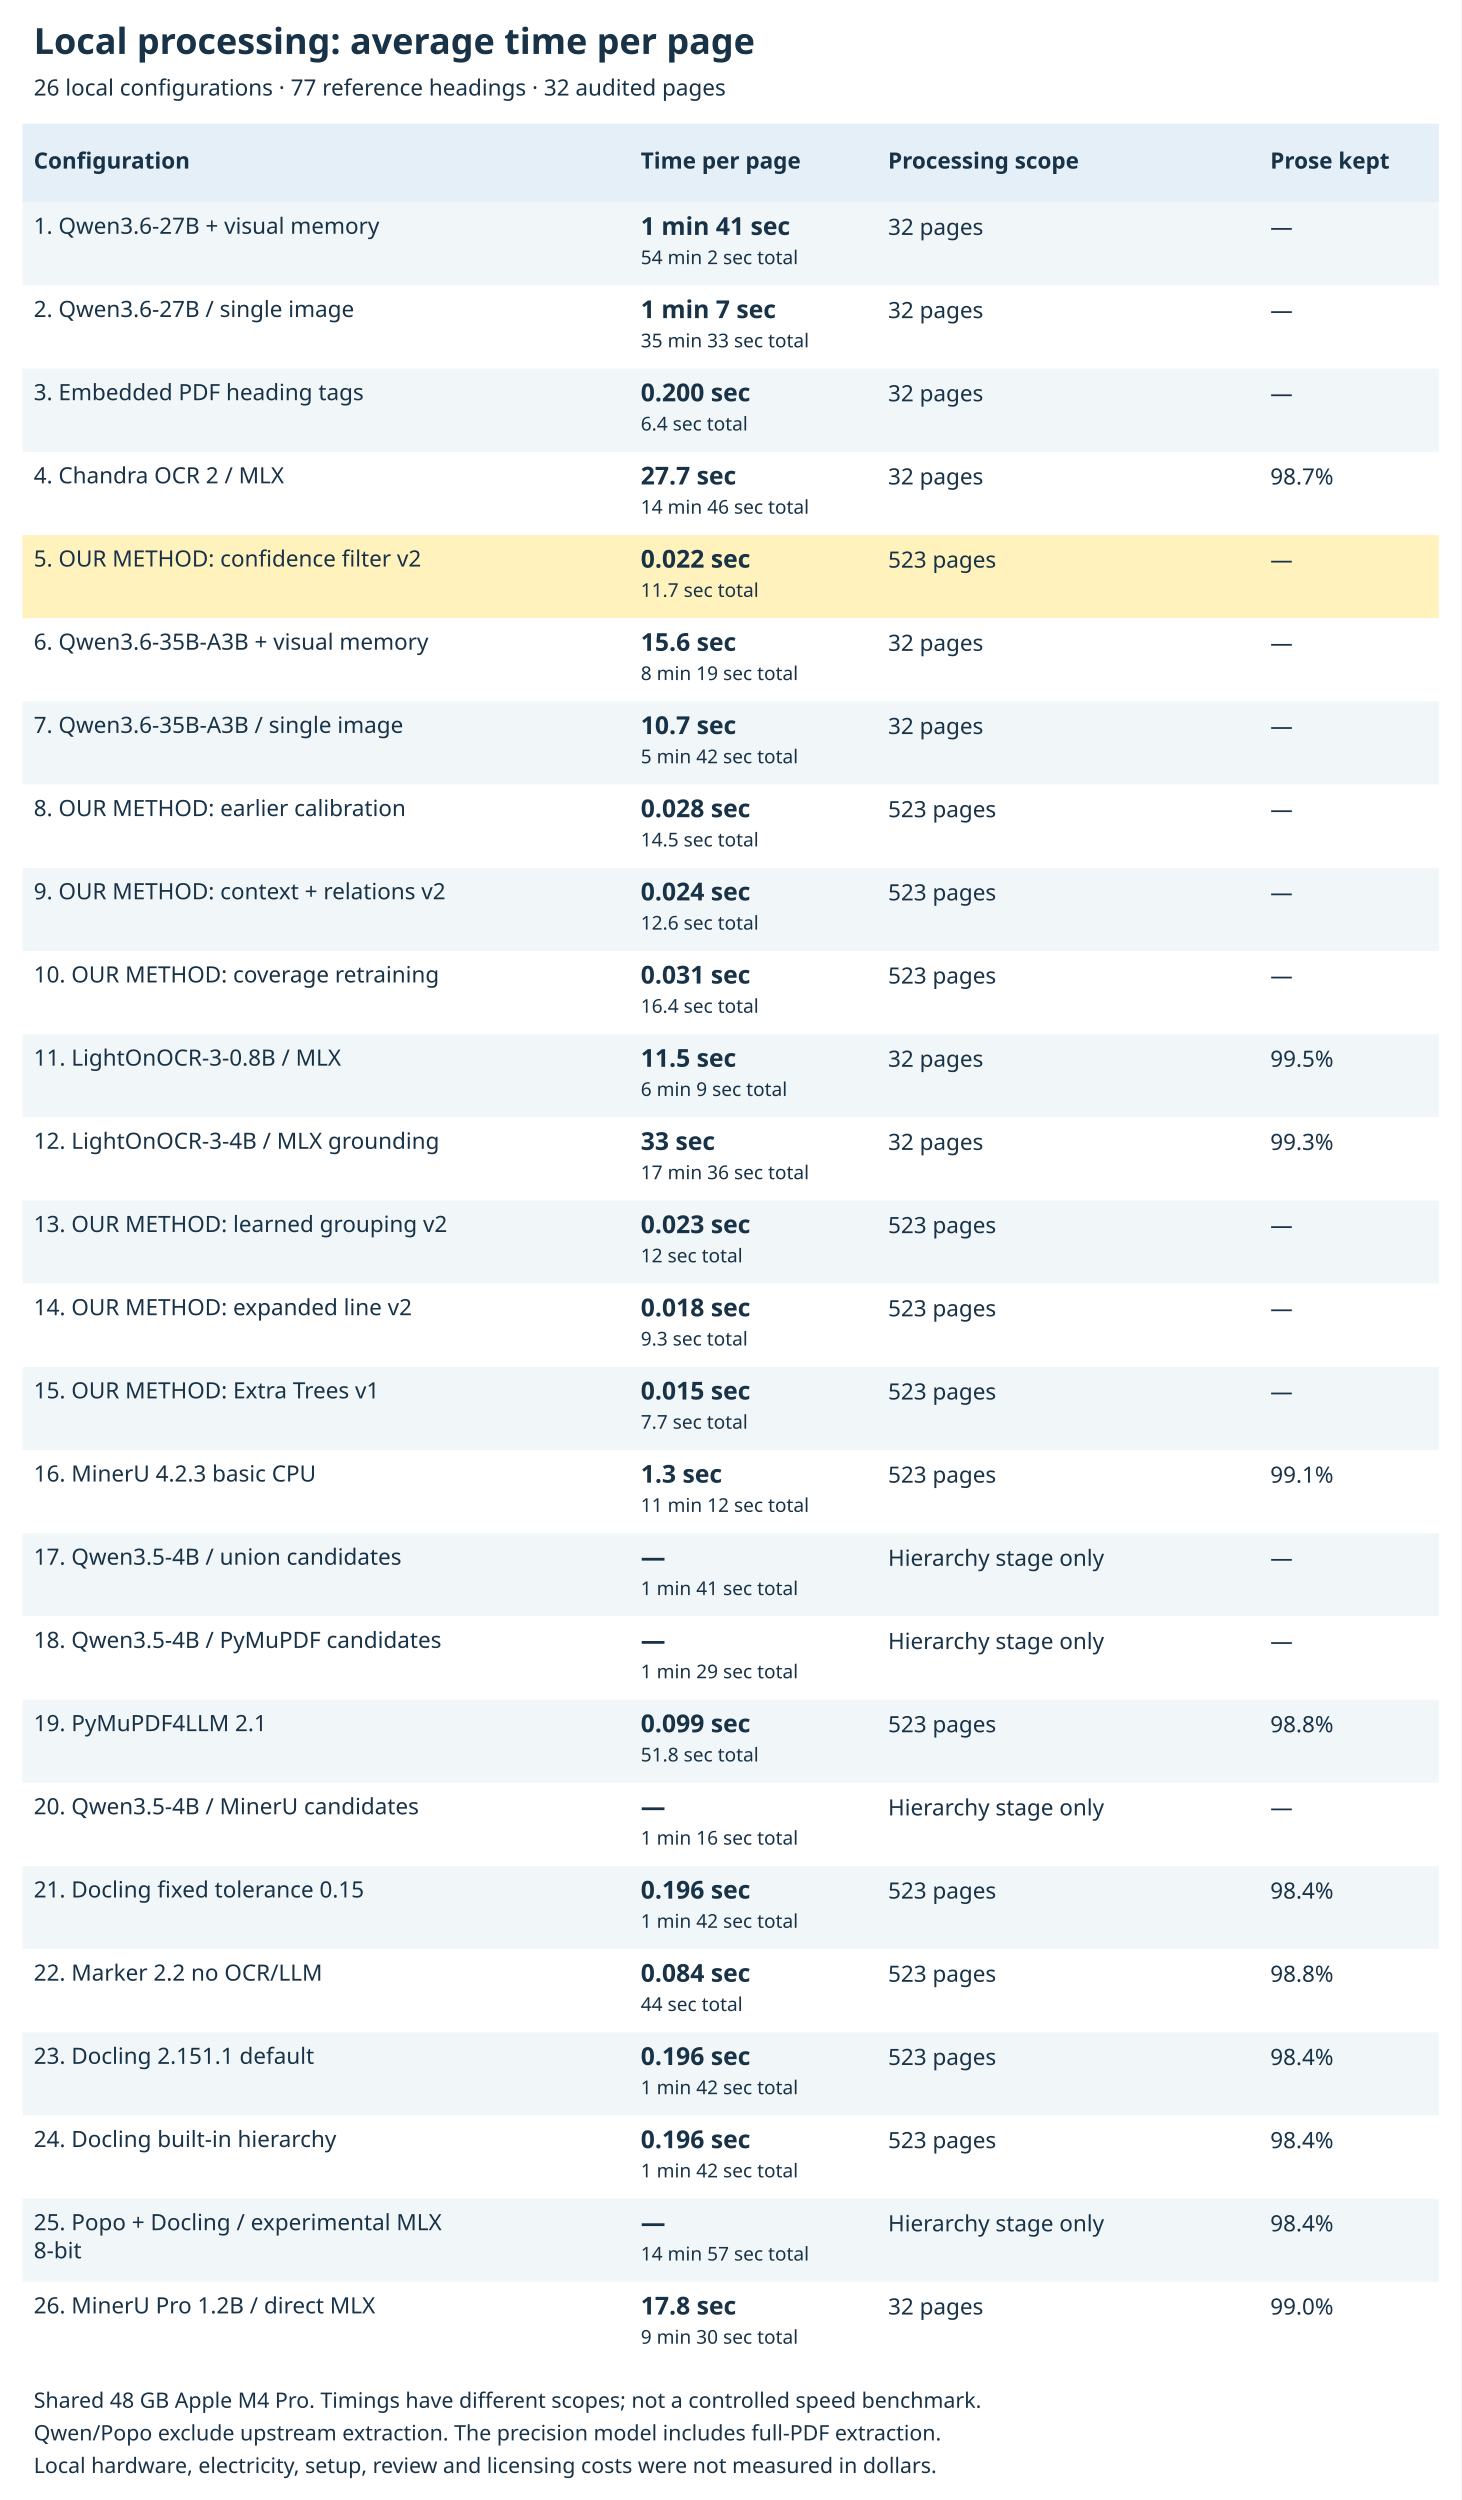
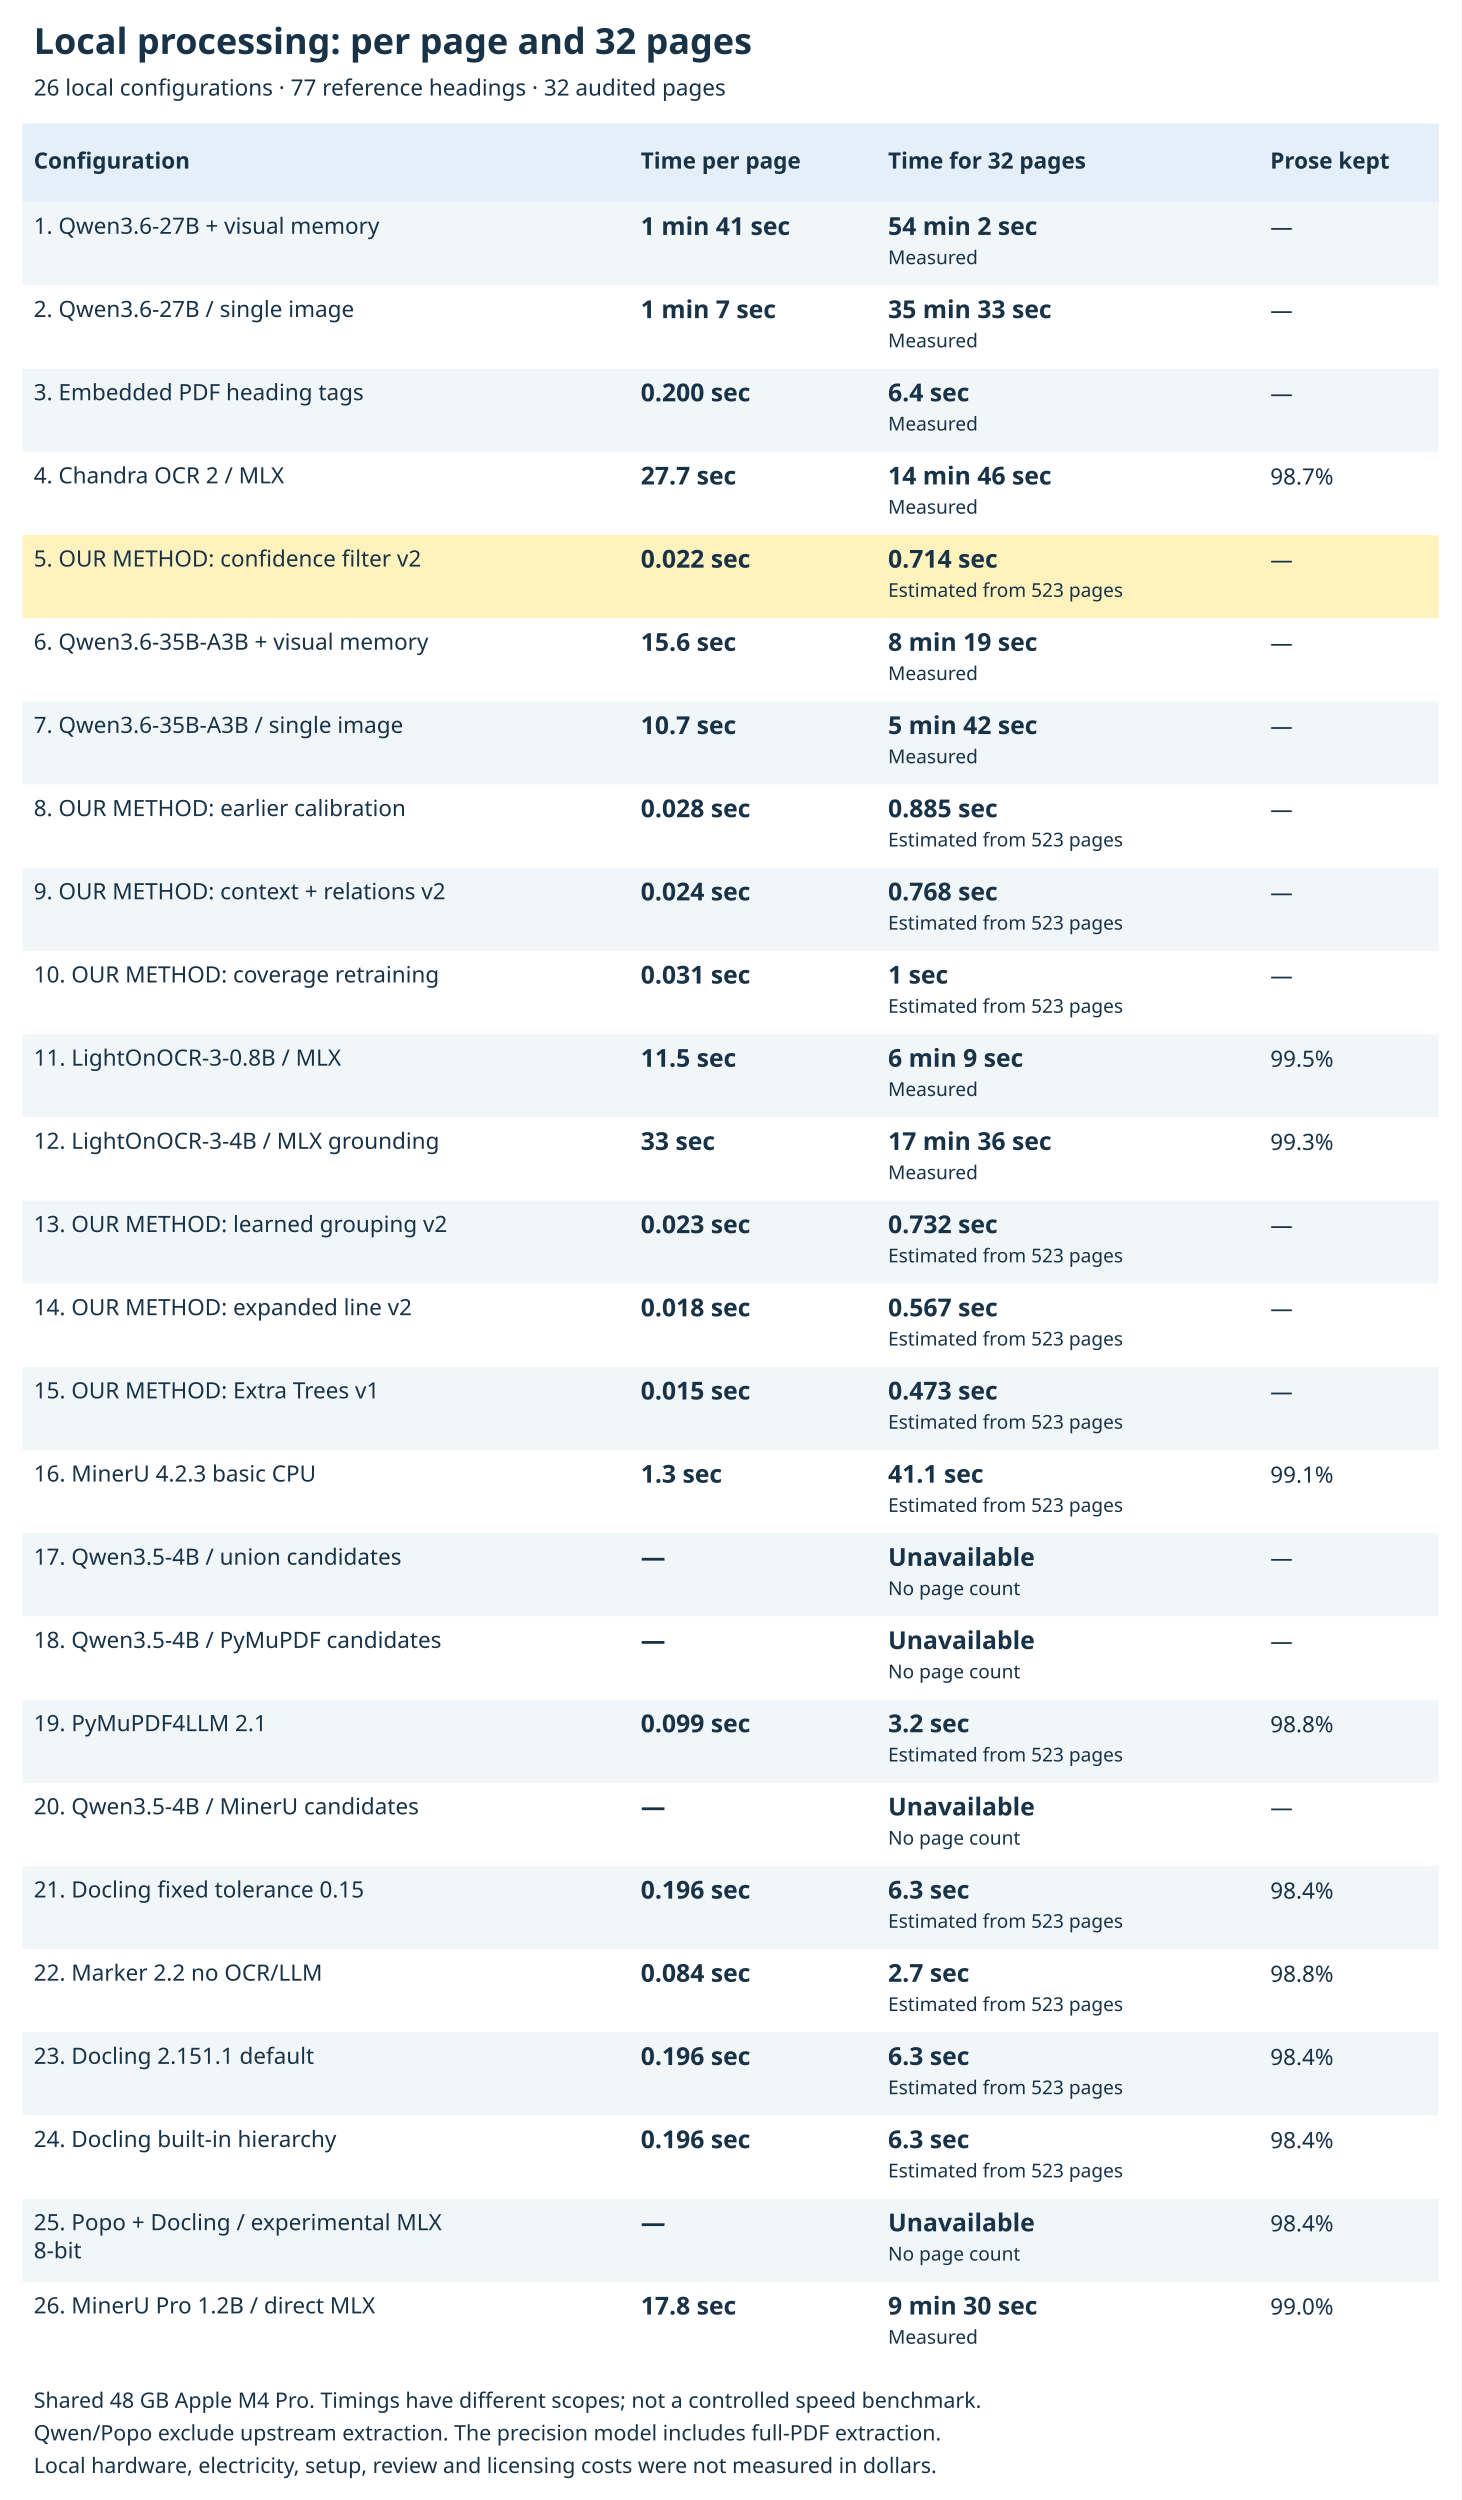
<svg xmlns="http://www.w3.org/2000/svg" width="1300" height="2224">
  <rect width="1300" height="2224" fill="white" />
-   <text x="30" y="48" font-family="sans-serif" font-size="32" fill="#183247" font-weight="700">Local processing: average time per page</text>
+   <text x="30" y="48" font-family="sans-serif" font-size="32" fill="#183247" font-weight="700">Local processing: per page and 32 pages</text>
  <text x="30" y="85" font-family="sans-serif" font-size="20" fill="#183247" font-weight="400">26 local configurations · 77 reference headings · 32 audited pages</text>
  <rect x="20" y="110" width="1260" height="70" fill="#e5eff7" />
  <text x="30" y="150" font-family="sans-serif" font-size="20" fill="#183247" font-weight="700">Configuration</text>
  <text x="570" y="150" font-family="sans-serif" font-size="20" fill="#183247" font-weight="700">Time per page</text>
-   <text x="790" y="150" font-family="sans-serif" font-size="20" fill="#183247" font-weight="700">Processing scope</text>
+   <text x="790" y="150" font-family="sans-serif" font-size="20" fill="#183247" font-weight="700">Time for 32 pages</text>
  <text x="1130" y="150" font-family="sans-serif" font-size="20" fill="#183247" font-weight="700">Prose kept</text>
  <rect x="20" y="180" width="1260" height="74" fill="#f1f6f9" />
  <text x="30" y="208" font-family="sans-serif" font-size="20" fill="#183247" font-weight="400">1. Qwen3.6-27B + visual memory</text>
  <text x="570" y="209" font-family="sans-serif" font-size="22" fill="#183247" font-weight="700">1 min 41 sec</text>
-   <text x="570" y="235" font-family="sans-serif" font-size="17" fill="#183247" font-weight="400">54 min 2 sec total</text>
-   <text x="790" y="209" font-family="sans-serif" font-size="20" fill="#183247" font-weight="400">32 pages</text>
+   <text x="790" y="209" font-family="sans-serif" font-size="22" fill="#183247" font-weight="700">54 min 2 sec</text>
+   <text x="790" y="235" font-family="sans-serif" font-size="17" fill="#183247" font-weight="400">Measured</text>
  <text x="1130" y="209" font-family="sans-serif" font-size="20" fill="#183247" font-weight="400">—</text>
  <rect x="20" y="254" width="1260" height="74" fill="white" />
  <text x="30" y="282" font-family="sans-serif" font-size="20" fill="#183247" font-weight="400">2. Qwen3.6-27B / single image</text>
  <text x="570" y="283" font-family="sans-serif" font-size="22" fill="#183247" font-weight="700">1 min 7 sec</text>
-   <text x="570" y="309" font-family="sans-serif" font-size="17" fill="#183247" font-weight="400">35 min 33 sec total</text>
-   <text x="790" y="283" font-family="sans-serif" font-size="20" fill="#183247" font-weight="400">32 pages</text>
+   <text x="790" y="283" font-family="sans-serif" font-size="22" fill="#183247" font-weight="700">35 min 33 sec</text>
+   <text x="790" y="309" font-family="sans-serif" font-size="17" fill="#183247" font-weight="400">Measured</text>
  <text x="1130" y="283" font-family="sans-serif" font-size="20" fill="#183247" font-weight="400">—</text>
  <rect x="20" y="328" width="1260" height="74" fill="#f1f6f9" />
  <text x="30" y="356" font-family="sans-serif" font-size="20" fill="#183247" font-weight="400">3. Embedded PDF heading tags</text>
  <text x="570" y="357" font-family="sans-serif" font-size="22" fill="#183247" font-weight="700">0.200 sec</text>
-   <text x="570" y="383" font-family="sans-serif" font-size="17" fill="#183247" font-weight="400">6.4 sec total</text>
-   <text x="790" y="357" font-family="sans-serif" font-size="20" fill="#183247" font-weight="400">32 pages</text>
+   <text x="790" y="357" font-family="sans-serif" font-size="22" fill="#183247" font-weight="700">6.4 sec</text>
+   <text x="790" y="383" font-family="sans-serif" font-size="17" fill="#183247" font-weight="400">Measured</text>
  <text x="1130" y="357" font-family="sans-serif" font-size="20" fill="#183247" font-weight="400">—</text>
  <rect x="20" y="402" width="1260" height="74" fill="white" />
  <text x="30" y="430" font-family="sans-serif" font-size="20" fill="#183247" font-weight="400">4. Chandra OCR 2 / MLX</text>
  <text x="570" y="431" font-family="sans-serif" font-size="22" fill="#183247" font-weight="700">27.7 sec</text>
-   <text x="570" y="457" font-family="sans-serif" font-size="17" fill="#183247" font-weight="400">14 min 46 sec total</text>
-   <text x="790" y="431" font-family="sans-serif" font-size="20" fill="#183247" font-weight="400">32 pages</text>
+   <text x="790" y="431" font-family="sans-serif" font-size="22" fill="#183247" font-weight="700">14 min 46 sec</text>
+   <text x="790" y="457" font-family="sans-serif" font-size="17" fill="#183247" font-weight="400">Measured</text>
  <text x="1130" y="431" font-family="sans-serif" font-size="20" fill="#183247" font-weight="400">98.7%</text>
  <rect x="20" y="476" width="1260" height="74" fill="#fff2bd" />
  <text x="30" y="504" font-family="sans-serif" font-size="20" fill="#183247" font-weight="400">5. OUR METHOD: confidence filter v2</text>
  <text x="570" y="505" font-family="sans-serif" font-size="22" fill="#183247" font-weight="700">0.022 sec</text>
-   <text x="570" y="531" font-family="sans-serif" font-size="17" fill="#183247" font-weight="400">11.7 sec total</text>
-   <text x="790" y="505" font-family="sans-serif" font-size="20" fill="#183247" font-weight="400">523 pages</text>
+   <text x="790" y="505" font-family="sans-serif" font-size="22" fill="#183247" font-weight="700">0.714 sec</text>
+   <text x="790" y="531" font-family="sans-serif" font-size="17" fill="#183247" font-weight="400">Estimated from 523 pages</text>
  <text x="1130" y="505" font-family="sans-serif" font-size="20" fill="#183247" font-weight="400">—</text>
  <rect x="20" y="550" width="1260" height="74" fill="white" />
  <text x="30" y="578" font-family="sans-serif" font-size="20" fill="#183247" font-weight="400">6. Qwen3.6-35B-A3B + visual memory</text>
  <text x="570" y="579" font-family="sans-serif" font-size="22" fill="#183247" font-weight="700">15.6 sec</text>
-   <text x="570" y="605" font-family="sans-serif" font-size="17" fill="#183247" font-weight="400">8 min 19 sec total</text>
-   <text x="790" y="579" font-family="sans-serif" font-size="20" fill="#183247" font-weight="400">32 pages</text>
+   <text x="790" y="579" font-family="sans-serif" font-size="22" fill="#183247" font-weight="700">8 min 19 sec</text>
+   <text x="790" y="605" font-family="sans-serif" font-size="17" fill="#183247" font-weight="400">Measured</text>
  <text x="1130" y="579" font-family="sans-serif" font-size="20" fill="#183247" font-weight="400">—</text>
  <rect x="20" y="624" width="1260" height="74" fill="#f1f6f9" />
  <text x="30" y="652" font-family="sans-serif" font-size="20" fill="#183247" font-weight="400">7. Qwen3.6-35B-A3B / single image</text>
  <text x="570" y="653" font-family="sans-serif" font-size="22" fill="#183247" font-weight="700">10.7 sec</text>
-   <text x="570" y="679" font-family="sans-serif" font-size="17" fill="#183247" font-weight="400">5 min 42 sec total</text>
-   <text x="790" y="653" font-family="sans-serif" font-size="20" fill="#183247" font-weight="400">32 pages</text>
+   <text x="790" y="653" font-family="sans-serif" font-size="22" fill="#183247" font-weight="700">5 min 42 sec</text>
+   <text x="790" y="679" font-family="sans-serif" font-size="17" fill="#183247" font-weight="400">Measured</text>
  <text x="1130" y="653" font-family="sans-serif" font-size="20" fill="#183247" font-weight="400">—</text>
  <rect x="20" y="698" width="1260" height="74" fill="white" />
  <text x="30" y="726" font-family="sans-serif" font-size="20" fill="#183247" font-weight="400">8. OUR METHOD: earlier calibration</text>
  <text x="570" y="727" font-family="sans-serif" font-size="22" fill="#183247" font-weight="700">0.028 sec</text>
-   <text x="570" y="753" font-family="sans-serif" font-size="17" fill="#183247" font-weight="400">14.5 sec total</text>
-   <text x="790" y="727" font-family="sans-serif" font-size="20" fill="#183247" font-weight="400">523 pages</text>
+   <text x="790" y="727" font-family="sans-serif" font-size="22" fill="#183247" font-weight="700">0.885 sec</text>
+   <text x="790" y="753" font-family="sans-serif" font-size="17" fill="#183247" font-weight="400">Estimated from 523 pages</text>
  <text x="1130" y="727" font-family="sans-serif" font-size="20" fill="#183247" font-weight="400">—</text>
  <rect x="20" y="772" width="1260" height="74" fill="#f1f6f9" />
  <text x="30" y="800" font-family="sans-serif" font-size="20" fill="#183247" font-weight="400">9. OUR METHOD: context + relations v2</text>
  <text x="570" y="801" font-family="sans-serif" font-size="22" fill="#183247" font-weight="700">0.024 sec</text>
-   <text x="570" y="827" font-family="sans-serif" font-size="17" fill="#183247" font-weight="400">12.6 sec total</text>
-   <text x="790" y="801" font-family="sans-serif" font-size="20" fill="#183247" font-weight="400">523 pages</text>
+   <text x="790" y="801" font-family="sans-serif" font-size="22" fill="#183247" font-weight="700">0.768 sec</text>
+   <text x="790" y="827" font-family="sans-serif" font-size="17" fill="#183247" font-weight="400">Estimated from 523 pages</text>
  <text x="1130" y="801" font-family="sans-serif" font-size="20" fill="#183247" font-weight="400">—</text>
  <rect x="20" y="846" width="1260" height="74" fill="white" />
  <text x="30" y="874" font-family="sans-serif" font-size="20" fill="#183247" font-weight="400">10. OUR METHOD: coverage retraining</text>
  <text x="570" y="875" font-family="sans-serif" font-size="22" fill="#183247" font-weight="700">0.031 sec</text>
-   <text x="570" y="901" font-family="sans-serif" font-size="17" fill="#183247" font-weight="400">16.4 sec total</text>
-   <text x="790" y="875" font-family="sans-serif" font-size="20" fill="#183247" font-weight="400">523 pages</text>
+   <text x="790" y="875" font-family="sans-serif" font-size="22" fill="#183247" font-weight="700">1 sec</text>
+   <text x="790" y="901" font-family="sans-serif" font-size="17" fill="#183247" font-weight="400">Estimated from 523 pages</text>
  <text x="1130" y="875" font-family="sans-serif" font-size="20" fill="#183247" font-weight="400">—</text>
  <rect x="20" y="920" width="1260" height="74" fill="#f1f6f9" />
  <text x="30" y="948" font-family="sans-serif" font-size="20" fill="#183247" font-weight="400">11. LightOnOCR-3-0.8B / MLX</text>
  <text x="570" y="949" font-family="sans-serif" font-size="22" fill="#183247" font-weight="700">11.5 sec</text>
-   <text x="570" y="975" font-family="sans-serif" font-size="17" fill="#183247" font-weight="400">6 min 9 sec total</text>
-   <text x="790" y="949" font-family="sans-serif" font-size="20" fill="#183247" font-weight="400">32 pages</text>
+   <text x="790" y="949" font-family="sans-serif" font-size="22" fill="#183247" font-weight="700">6 min 9 sec</text>
+   <text x="790" y="975" font-family="sans-serif" font-size="17" fill="#183247" font-weight="400">Measured</text>
  <text x="1130" y="949" font-family="sans-serif" font-size="20" fill="#183247" font-weight="400">99.5%</text>
  <rect x="20" y="994" width="1260" height="74" fill="white" />
  <text x="30" y="1022" font-family="sans-serif" font-size="20" fill="#183247" font-weight="400">12. LightOnOCR-3-4B / MLX grounding</text>
  <text x="570" y="1023" font-family="sans-serif" font-size="22" fill="#183247" font-weight="700">33 sec</text>
-   <text x="570" y="1049" font-family="sans-serif" font-size="17" fill="#183247" font-weight="400">17 min 36 sec total</text>
-   <text x="790" y="1023" font-family="sans-serif" font-size="20" fill="#183247" font-weight="400">32 pages</text>
+   <text x="790" y="1023" font-family="sans-serif" font-size="22" fill="#183247" font-weight="700">17 min 36 sec</text>
+   <text x="790" y="1049" font-family="sans-serif" font-size="17" fill="#183247" font-weight="400">Measured</text>
  <text x="1130" y="1023" font-family="sans-serif" font-size="20" fill="#183247" font-weight="400">99.3%</text>
  <rect x="20" y="1068" width="1260" height="74" fill="#f1f6f9" />
  <text x="30" y="1096" font-family="sans-serif" font-size="20" fill="#183247" font-weight="400">13. OUR METHOD: learned grouping v2</text>
  <text x="570" y="1097" font-family="sans-serif" font-size="22" fill="#183247" font-weight="700">0.023 sec</text>
-   <text x="570" y="1123" font-family="sans-serif" font-size="17" fill="#183247" font-weight="400">12 sec total</text>
-   <text x="790" y="1097" font-family="sans-serif" font-size="20" fill="#183247" font-weight="400">523 pages</text>
+   <text x="790" y="1097" font-family="sans-serif" font-size="22" fill="#183247" font-weight="700">0.732 sec</text>
+   <text x="790" y="1123" font-family="sans-serif" font-size="17" fill="#183247" font-weight="400">Estimated from 523 pages</text>
  <text x="1130" y="1097" font-family="sans-serif" font-size="20" fill="#183247" font-weight="400">—</text>
  <rect x="20" y="1142" width="1260" height="74" fill="white" />
  <text x="30" y="1170" font-family="sans-serif" font-size="20" fill="#183247" font-weight="400">14. OUR METHOD: expanded line v2</text>
  <text x="570" y="1171" font-family="sans-serif" font-size="22" fill="#183247" font-weight="700">0.018 sec</text>
-   <text x="570" y="1197" font-family="sans-serif" font-size="17" fill="#183247" font-weight="400">9.3 sec total</text>
-   <text x="790" y="1171" font-family="sans-serif" font-size="20" fill="#183247" font-weight="400">523 pages</text>
+   <text x="790" y="1171" font-family="sans-serif" font-size="22" fill="#183247" font-weight="700">0.567 sec</text>
+   <text x="790" y="1197" font-family="sans-serif" font-size="17" fill="#183247" font-weight="400">Estimated from 523 pages</text>
  <text x="1130" y="1171" font-family="sans-serif" font-size="20" fill="#183247" font-weight="400">—</text>
  <rect x="20" y="1216" width="1260" height="74" fill="#f1f6f9" />
  <text x="30" y="1244" font-family="sans-serif" font-size="20" fill="#183247" font-weight="400">15. OUR METHOD: Extra Trees v1</text>
  <text x="570" y="1245" font-family="sans-serif" font-size="22" fill="#183247" font-weight="700">0.015 sec</text>
-   <text x="570" y="1271" font-family="sans-serif" font-size="17" fill="#183247" font-weight="400">7.7 sec total</text>
-   <text x="790" y="1245" font-family="sans-serif" font-size="20" fill="#183247" font-weight="400">523 pages</text>
+   <text x="790" y="1245" font-family="sans-serif" font-size="22" fill="#183247" font-weight="700">0.473 sec</text>
+   <text x="790" y="1271" font-family="sans-serif" font-size="17" fill="#183247" font-weight="400">Estimated from 523 pages</text>
  <text x="1130" y="1245" font-family="sans-serif" font-size="20" fill="#183247" font-weight="400">—</text>
  <rect x="20" y="1290" width="1260" height="74" fill="white" />
  <text x="30" y="1318" font-family="sans-serif" font-size="20" fill="#183247" font-weight="400">16. MinerU 4.2.3 basic CPU</text>
  <text x="570" y="1319" font-family="sans-serif" font-size="22" fill="#183247" font-weight="700">1.3 sec</text>
-   <text x="570" y="1345" font-family="sans-serif" font-size="17" fill="#183247" font-weight="400">11 min 12 sec total</text>
-   <text x="790" y="1319" font-family="sans-serif" font-size="20" fill="#183247" font-weight="400">523 pages</text>
+   <text x="790" y="1319" font-family="sans-serif" font-size="22" fill="#183247" font-weight="700">41.1 sec</text>
+   <text x="790" y="1345" font-family="sans-serif" font-size="17" fill="#183247" font-weight="400">Estimated from 523 pages</text>
  <text x="1130" y="1319" font-family="sans-serif" font-size="20" fill="#183247" font-weight="400">99.1%</text>
  <rect x="20" y="1364" width="1260" height="74" fill="#f1f6f9" />
  <text x="30" y="1392" font-family="sans-serif" font-size="20" fill="#183247" font-weight="400">17. Qwen3.5-4B / union candidates</text>
  <text x="570" y="1393" font-family="sans-serif" font-size="22" fill="#183247" font-weight="700">—</text>
-   <text x="570" y="1419" font-family="sans-serif" font-size="17" fill="#183247" font-weight="400">1 min 41 sec total</text>
-   <text x="790" y="1393" font-family="sans-serif" font-size="20" fill="#183247" font-weight="400">Hierarchy stage only</text>
+   <text x="790" y="1393" font-family="sans-serif" font-size="22" fill="#183247" font-weight="700">Unavailable</text>
+   <text x="790" y="1419" font-family="sans-serif" font-size="17" fill="#183247" font-weight="400">No page count</text>
  <text x="1130" y="1393" font-family="sans-serif" font-size="20" fill="#183247" font-weight="400">—</text>
  <rect x="20" y="1438" width="1260" height="74" fill="white" />
  <text x="30" y="1466" font-family="sans-serif" font-size="20" fill="#183247" font-weight="400">18. Qwen3.5-4B / PyMuPDF candidates</text>
  <text x="570" y="1467" font-family="sans-serif" font-size="22" fill="#183247" font-weight="700">—</text>
-   <text x="570" y="1493" font-family="sans-serif" font-size="17" fill="#183247" font-weight="400">1 min 29 sec total</text>
-   <text x="790" y="1467" font-family="sans-serif" font-size="20" fill="#183247" font-weight="400">Hierarchy stage only</text>
+   <text x="790" y="1467" font-family="sans-serif" font-size="22" fill="#183247" font-weight="700">Unavailable</text>
+   <text x="790" y="1493" font-family="sans-serif" font-size="17" fill="#183247" font-weight="400">No page count</text>
  <text x="1130" y="1467" font-family="sans-serif" font-size="20" fill="#183247" font-weight="400">—</text>
  <rect x="20" y="1512" width="1260" height="74" fill="#f1f6f9" />
  <text x="30" y="1540" font-family="sans-serif" font-size="20" fill="#183247" font-weight="400">19. PyMuPDF4LLM 2.1</text>
  <text x="570" y="1541" font-family="sans-serif" font-size="22" fill="#183247" font-weight="700">0.099 sec</text>
-   <text x="570" y="1567" font-family="sans-serif" font-size="17" fill="#183247" font-weight="400">51.8 sec total</text>
-   <text x="790" y="1541" font-family="sans-serif" font-size="20" fill="#183247" font-weight="400">523 pages</text>
+   <text x="790" y="1541" font-family="sans-serif" font-size="22" fill="#183247" font-weight="700">3.2 sec</text>
+   <text x="790" y="1567" font-family="sans-serif" font-size="17" fill="#183247" font-weight="400">Estimated from 523 pages</text>
  <text x="1130" y="1541" font-family="sans-serif" font-size="20" fill="#183247" font-weight="400">98.8%</text>
  <rect x="20" y="1586" width="1260" height="74" fill="white" />
  <text x="30" y="1614" font-family="sans-serif" font-size="20" fill="#183247" font-weight="400">20. Qwen3.5-4B / MinerU candidates</text>
  <text x="570" y="1615" font-family="sans-serif" font-size="22" fill="#183247" font-weight="700">—</text>
-   <text x="570" y="1641" font-family="sans-serif" font-size="17" fill="#183247" font-weight="400">1 min 16 sec total</text>
-   <text x="790" y="1615" font-family="sans-serif" font-size="20" fill="#183247" font-weight="400">Hierarchy stage only</text>
+   <text x="790" y="1615" font-family="sans-serif" font-size="22" fill="#183247" font-weight="700">Unavailable</text>
+   <text x="790" y="1641" font-family="sans-serif" font-size="17" fill="#183247" font-weight="400">No page count</text>
  <text x="1130" y="1615" font-family="sans-serif" font-size="20" fill="#183247" font-weight="400">—</text>
  <rect x="20" y="1660" width="1260" height="74" fill="#f1f6f9" />
  <text x="30" y="1688" font-family="sans-serif" font-size="20" fill="#183247" font-weight="400">21. Docling fixed tolerance 0.15</text>
  <text x="570" y="1689" font-family="sans-serif" font-size="22" fill="#183247" font-weight="700">0.196 sec</text>
-   <text x="570" y="1715" font-family="sans-serif" font-size="17" fill="#183247" font-weight="400">1 min 42 sec total</text>
-   <text x="790" y="1689" font-family="sans-serif" font-size="20" fill="#183247" font-weight="400">523 pages</text>
+   <text x="790" y="1689" font-family="sans-serif" font-size="22" fill="#183247" font-weight="700">6.3 sec</text>
+   <text x="790" y="1715" font-family="sans-serif" font-size="17" fill="#183247" font-weight="400">Estimated from 523 pages</text>
  <text x="1130" y="1689" font-family="sans-serif" font-size="20" fill="#183247" font-weight="400">98.4%</text>
  <rect x="20" y="1734" width="1260" height="74" fill="white" />
  <text x="30" y="1762" font-family="sans-serif" font-size="20" fill="#183247" font-weight="400">22. Marker 2.2 no OCR/LLM</text>
  <text x="570" y="1763" font-family="sans-serif" font-size="22" fill="#183247" font-weight="700">0.084 sec</text>
-   <text x="570" y="1789" font-family="sans-serif" font-size="17" fill="#183247" font-weight="400">44 sec total</text>
-   <text x="790" y="1763" font-family="sans-serif" font-size="20" fill="#183247" font-weight="400">523 pages</text>
+   <text x="790" y="1763" font-family="sans-serif" font-size="22" fill="#183247" font-weight="700">2.7 sec</text>
+   <text x="790" y="1789" font-family="sans-serif" font-size="17" fill="#183247" font-weight="400">Estimated from 523 pages</text>
  <text x="1130" y="1763" font-family="sans-serif" font-size="20" fill="#183247" font-weight="400">98.8%</text>
  <rect x="20" y="1808" width="1260" height="74" fill="#f1f6f9" />
  <text x="30" y="1836" font-family="sans-serif" font-size="20" fill="#183247" font-weight="400">23. Docling 2.151.1 default</text>
  <text x="570" y="1837" font-family="sans-serif" font-size="22" fill="#183247" font-weight="700">0.196 sec</text>
-   <text x="570" y="1863" font-family="sans-serif" font-size="17" fill="#183247" font-weight="400">1 min 42 sec total</text>
-   <text x="790" y="1837" font-family="sans-serif" font-size="20" fill="#183247" font-weight="400">523 pages</text>
+   <text x="790" y="1837" font-family="sans-serif" font-size="22" fill="#183247" font-weight="700">6.3 sec</text>
+   <text x="790" y="1863" font-family="sans-serif" font-size="17" fill="#183247" font-weight="400">Estimated from 523 pages</text>
  <text x="1130" y="1837" font-family="sans-serif" font-size="20" fill="#183247" font-weight="400">98.4%</text>
  <rect x="20" y="1882" width="1260" height="74" fill="white" />
  <text x="30" y="1910" font-family="sans-serif" font-size="20" fill="#183247" font-weight="400">24. Docling built-in hierarchy</text>
  <text x="570" y="1911" font-family="sans-serif" font-size="22" fill="#183247" font-weight="700">0.196 sec</text>
-   <text x="570" y="1937" font-family="sans-serif" font-size="17" fill="#183247" font-weight="400">1 min 42 sec total</text>
-   <text x="790" y="1911" font-family="sans-serif" font-size="20" fill="#183247" font-weight="400">523 pages</text>
+   <text x="790" y="1911" font-family="sans-serif" font-size="22" fill="#183247" font-weight="700">6.3 sec</text>
+   <text x="790" y="1937" font-family="sans-serif" font-size="17" fill="#183247" font-weight="400">Estimated from 523 pages</text>
  <text x="1130" y="1911" font-family="sans-serif" font-size="20" fill="#183247" font-weight="400">98.4%</text>
  <rect x="20" y="1956" width="1260" height="74" fill="#f1f6f9" />
  <text x="30" y="1984" font-family="sans-serif" font-size="20" fill="#183247" font-weight="400">25. Popo + Docling / experimental MLX</text>
  <text x="30" y="2009" font-family="sans-serif" font-size="20" fill="#183247" font-weight="400">8-bit</text>
  <text x="570" y="1985" font-family="sans-serif" font-size="22" fill="#183247" font-weight="700">—</text>
-   <text x="570" y="2011" font-family="sans-serif" font-size="17" fill="#183247" font-weight="400">14 min 57 sec total</text>
-   <text x="790" y="1985" font-family="sans-serif" font-size="20" fill="#183247" font-weight="400">Hierarchy stage only</text>
+   <text x="790" y="1985" font-family="sans-serif" font-size="22" fill="#183247" font-weight="700">Unavailable</text>
+   <text x="790" y="2011" font-family="sans-serif" font-size="17" fill="#183247" font-weight="400">No page count</text>
  <text x="1130" y="1985" font-family="sans-serif" font-size="20" fill="#183247" font-weight="400">98.4%</text>
  <rect x="20" y="2030" width="1260" height="74" fill="white" />
  <text x="30" y="2058" font-family="sans-serif" font-size="20" fill="#183247" font-weight="400">26. MinerU Pro 1.2B / direct MLX</text>
  <text x="570" y="2059" font-family="sans-serif" font-size="22" fill="#183247" font-weight="700">17.8 sec</text>
-   <text x="570" y="2085" font-family="sans-serif" font-size="17" fill="#183247" font-weight="400">9 min 30 sec total</text>
-   <text x="790" y="2059" font-family="sans-serif" font-size="20" fill="#183247" font-weight="400">32 pages</text>
+   <text x="790" y="2059" font-family="sans-serif" font-size="22" fill="#183247" font-weight="700">9 min 30 sec</text>
+   <text x="790" y="2085" font-family="sans-serif" font-size="17" fill="#183247" font-weight="400">Measured</text>
  <text x="1130" y="2059" font-family="sans-serif" font-size="20" fill="#183247" font-weight="400">99.0%</text>
  <text x="30" y="2142" font-family="sans-serif" font-size="19" fill="#183247" font-weight="400">Shared 48 GB Apple M4 Pro. Timings have different scopes; not a controlled speed benchmark.</text>
  <text x="30" y="2171" font-family="sans-serif" font-size="19" fill="#183247" font-weight="400">Qwen/Popo exclude upstream extraction. The precision model includes full-PDF extraction.</text>
  <text x="30" y="2200" font-family="sans-serif" font-size="19" fill="#183247" font-weight="400">Local hardware, electricity, setup, review and licensing costs were not measured in dollars.</text>
</svg>
